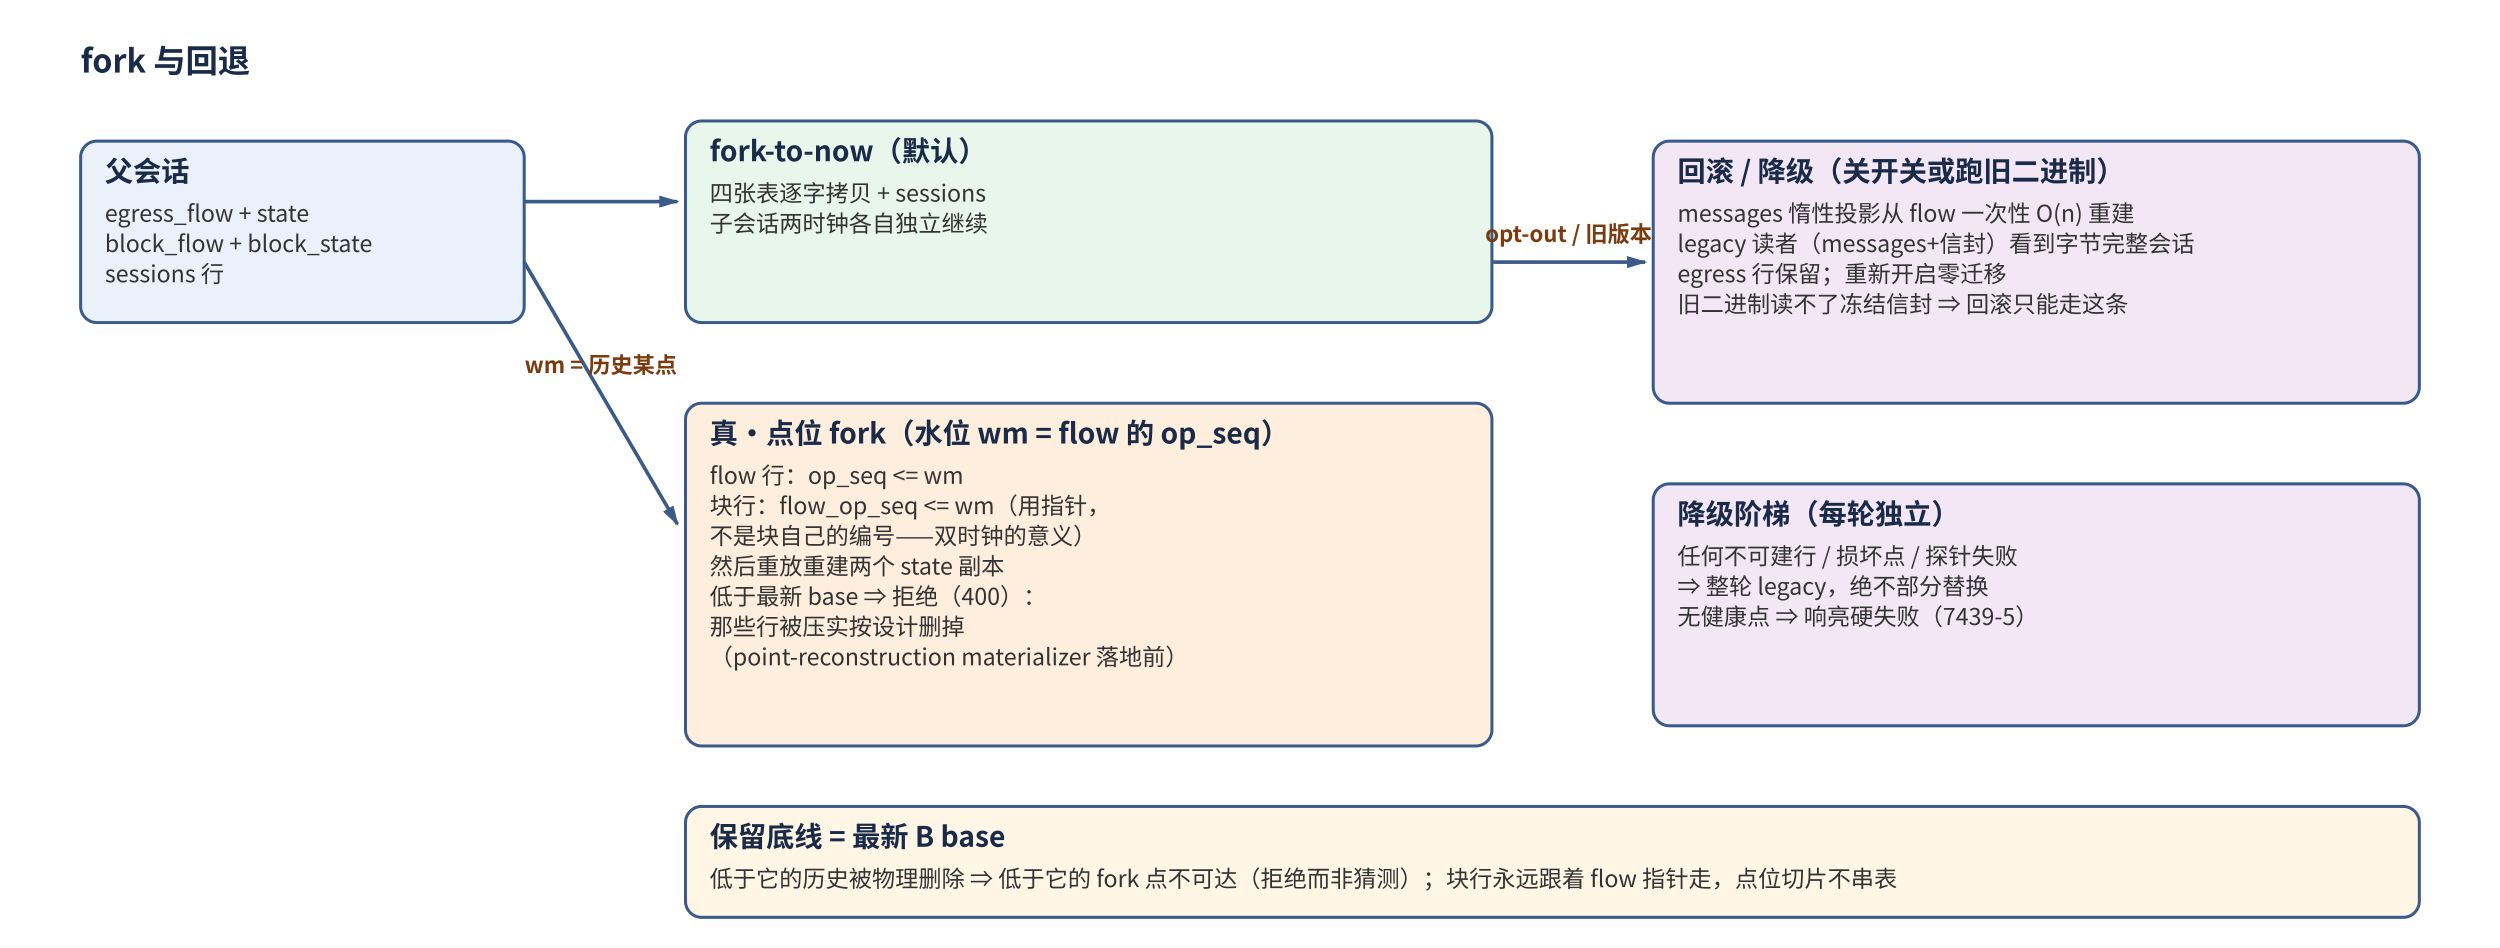
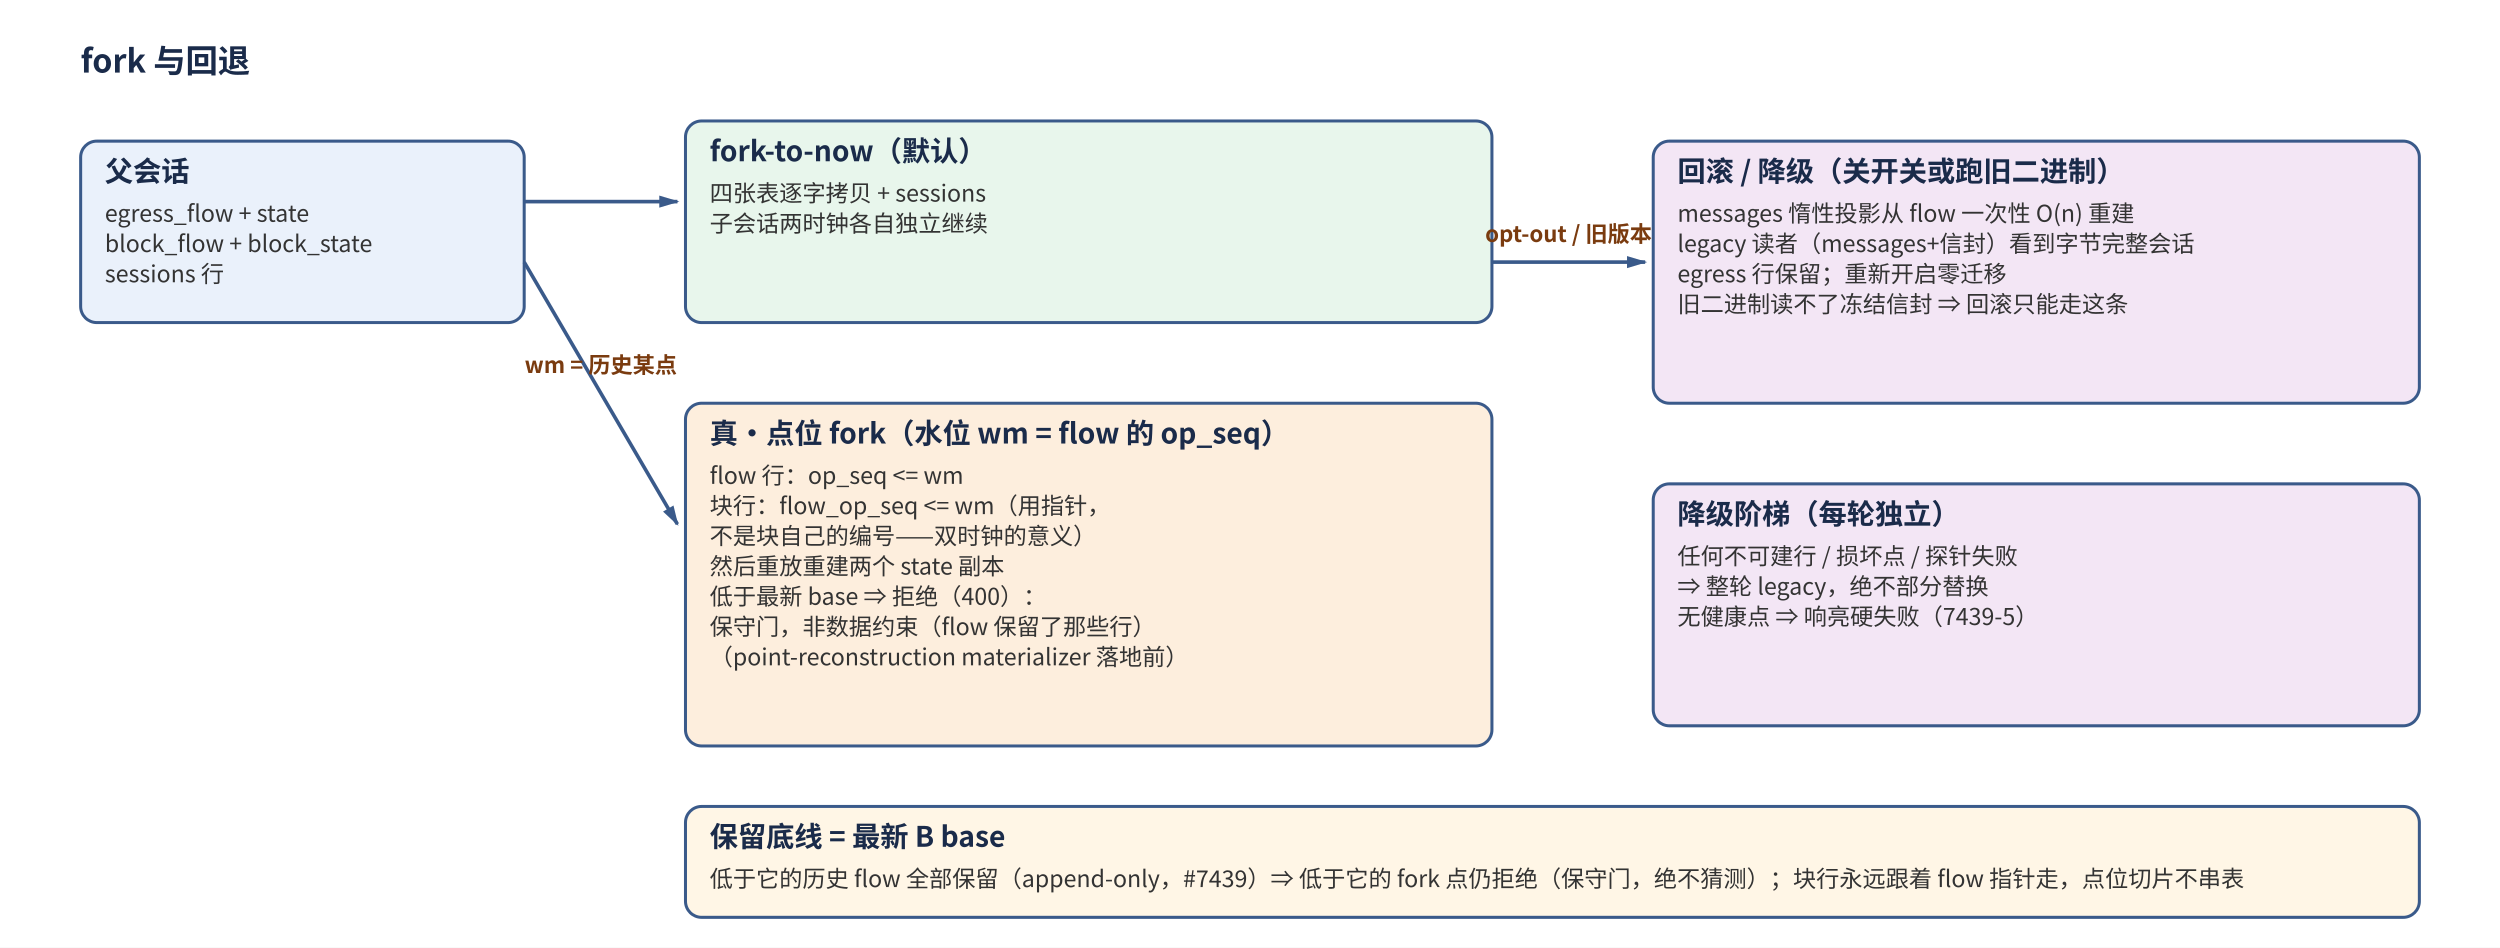
<svg xmlns="http://www.w3.org/2000/svg" width="1240" height="470" viewBox="0 0 1240 470">
  <defs>
    <marker id="ah" markerWidth="10" markerHeight="8" refX="9" refY="3" orient="auto" markerUnits="userSpaceOnUse">
      <path d="M0,0 L10,3 L0,6 z" fill="#3a5a8a" />
    </marker>
  </defs>
  <rect width="1240" height="470" fill="#ffffff" />
  <text x="40" y="36" font-family="Noto Sans CJK SC,Helvetica,Arial,sans-serif" font-size="16" font-weight="bold" fill="#1a2b4a">fork 与回退</text>
  <rect x="40" y="70" width="220" height="90" rx="8" fill="#eaf1fb" stroke="#3a5a8a" stroke-width="1.5" />
  <text x="52" y="90" font-family="Noto Sans CJK SC,Helvetica,Arial,sans-serif" font-size="14" font-weight="bold" fill="#1a2b4a">父会话</text>
  <text x="52" y="110" font-family="Noto Sans CJK SC,Helvetica,Arial,sans-serif" font-size="11.5" fill="#333">egress_flow + state</text>
  <text x="52" y="125" font-family="Noto Sans CJK SC,Helvetica,Arial,sans-serif" font-size="11.5" fill="#333">block_flow + block_state</text>
  <text x="52" y="140" font-family="Noto Sans CJK SC,Helvetica,Arial,sans-serif" font-size="11.5" fill="#333">sessions 行</text>
  <rect x="340" y="60" width="400" height="100" rx="8" fill="#e8f6ec" stroke="#3a5a8a" stroke-width="1.5" />
  <text x="352" y="80" font-family="Noto Sans CJK SC,Helvetica,Arial,sans-serif" font-size="14" font-weight="bold" fill="#1a2b4a">fork-to-now（默认）</text>
  <text x="352" y="100" font-family="Noto Sans CJK SC,Helvetica,Arial,sans-serif" font-size="11.5" fill="#333">四张表逐字拷贝 + sessions</text>
  <text x="352" y="115" font-family="Noto Sans CJK SC,Helvetica,Arial,sans-serif" font-size="11.5" fill="#333">子会话两时钟各自独立继续</text>
  <rect x="340" y="200" width="400" height="170" rx="8" fill="#fdeedd" stroke="#3a5a8a" stroke-width="1.5" />
  <text x="352" y="220" font-family="Noto Sans CJK SC,Helvetica,Arial,sans-serif" font-size="14" font-weight="bold" fill="#1a2b4a">真·点位 fork（水位 wm = flow 的 op_seq）</text>
  <text x="352" y="240" font-family="Noto Sans CJK SC,Helvetica,Arial,sans-serif" font-size="11.5" fill="#333">flow 行：op_seq &lt;= wm</text>
  <text x="352" y="255" font-family="Noto Sans CJK SC,Helvetica,Arial,sans-serif" font-size="11.5" fill="#333">块行：flow_op_seq &lt;= wm（用指针，</text>
  <text x="352" y="270" font-family="Noto Sans CJK SC,Helvetica,Arial,sans-serif" font-size="11.5" fill="#333">不是块自己的编号——双时钟的意义）</text>
  <text x="352" y="285" font-family="Noto Sans CJK SC,Helvetica,Arial,sans-serif" font-size="11.5" fill="#333">然后重放重建两个 state 副本</text>
  <text x="352" y="300" font-family="Noto Sans CJK SC,Helvetica,Arial,sans-serif" font-size="11.5" fill="#333">低于最新 base ⇒ 拒绝（400）：</text>
-   <text x="352" y="315" font-family="Noto Sans CJK SC,Helvetica,Arial,sans-serif" font-size="11.5" fill="#333">那些行被压实按设计删掉</text>
+   <text x="352" y="315" font-family="Noto Sans CJK SC,Helvetica,Arial,sans-serif" font-size="11.5" fill="#333">保守门，非数据约束（flow 保留了那些行）</text>
  <text x="352" y="330" font-family="Noto Sans CJK SC,Helvetica,Arial,sans-serif" font-size="11.5" fill="#333">（point-reconstruction materializer 落地前）</text>
  <rect x="820" y="70" width="380" height="130" rx="8" fill="#f3e6f5" stroke="#3a5a8a" stroke-width="1.5" />
  <text x="832" y="90" font-family="Noto Sans CJK SC,Helvetica,Arial,sans-serif" font-size="14" font-weight="bold" fill="#1a2b4a">回滚 / 降级（关开关或跑旧二进制）</text>
  <text x="832" y="110" font-family="Noto Sans CJK SC,Helvetica,Arial,sans-serif" font-size="11.5" fill="#333">messages 惰性投影从 flow 一次性 O(n) 重建</text>
  <text x="832" y="125" font-family="Noto Sans CJK SC,Helvetica,Arial,sans-serif" font-size="11.5" fill="#333">legacy 读者（messages+信封）看到字节完整会话</text>
  <text x="832" y="140" font-family="Noto Sans CJK SC,Helvetica,Arial,sans-serif" font-size="11.5" fill="#333">egress 行保留；重新开启零迁移</text>
  <text x="832" y="155" font-family="Noto Sans CJK SC,Helvetica,Arial,sans-serif" font-size="11.5" fill="#333">旧二进制读不了冻结信封 ⇒ 回滚只能走这条</text>
  <rect x="820" y="240" width="380" height="120" rx="8" fill="#f3e6f5" stroke="#3a5a8a" stroke-width="1.5" />
  <text x="832" y="260" font-family="Noto Sans CJK SC,Helvetica,Arial,sans-serif" font-size="14" font-weight="bold" fill="#1a2b4a">降级阶梯（每轮独立）</text>
  <text x="832" y="280" font-family="Noto Sans CJK SC,Helvetica,Arial,sans-serif" font-size="11.5" fill="#333">任何不可建行 / 损坏点 / 探针失败</text>
  <text x="832" y="295" font-family="Noto Sans CJK SC,Helvetica,Arial,sans-serif" font-size="11.5" fill="#333">⇒ 整轮 legacy，绝不部分替换</text>
  <text x="832" y="310" font-family="Noto Sans CJK SC,Helvetica,Arial,sans-serif" font-size="11.5" fill="#333">无健康点 ⇒ 响亮硬失败（7439-5）</text>
  <line x1="260" y1="100" x2="336" y2="100" stroke="#3a5a8a" stroke-width="1.8" marker-end="url(#ah)" />
  <line x1="260" y1="130" x2="336" y2="260" stroke="#3a5a8a" stroke-width="1.8" marker-end="url(#ah)" />
  <text x="298" y="185" font-family="Noto Sans CJK SC,Helvetica,Arial,sans-serif" font-size="11" fill="#7a3b0f" text-anchor="middle" font-weight="bold">wm = 历史某点</text>
  <line x1="740" y1="130" x2="816" y2="130" stroke="#3a5a8a" stroke-width="1.8" marker-end="url(#ah)" />
  <text x="778" y="120" font-family="Noto Sans CJK SC,Helvetica,Arial,sans-serif" font-size="11" fill="#7a3b0f" text-anchor="middle" font-weight="bold">opt-out / 旧版本</text>
  <rect x="340" y="400" width="860" height="55" rx="8" fill="#fff6e6" stroke="#3a5a8a" stroke-width="1.5" />
  <text x="352" y="420" font-family="Noto Sans CJK SC,Helvetica,Arial,sans-serif" font-size="14" font-weight="bold" fill="#1a2b4a">保留底线 = 最新 B base</text>
-   <text x="352" y="440" font-family="Noto Sans CJK SC,Helvetica,Arial,sans-serif" font-size="11.5" fill="#333">低于它的历史被物理删除 ⇒ 低于它的 fork 点不可达（拒绝而非猜测）；块行永远跟着 flow 指针走，点位切片不串表</text>
+   <text x="352" y="440" font-family="Noto Sans CJK SC,Helvetica,Arial,sans-serif" font-size="11.5" fill="#333">低于它的历史 flow 全部保留（append-only，#7439）⇒ 低于它的 fork 点仍拒绝（保守门，绝不猜测）；块行永远跟着 flow 指针走，点位切片不串表</text>
</svg>
